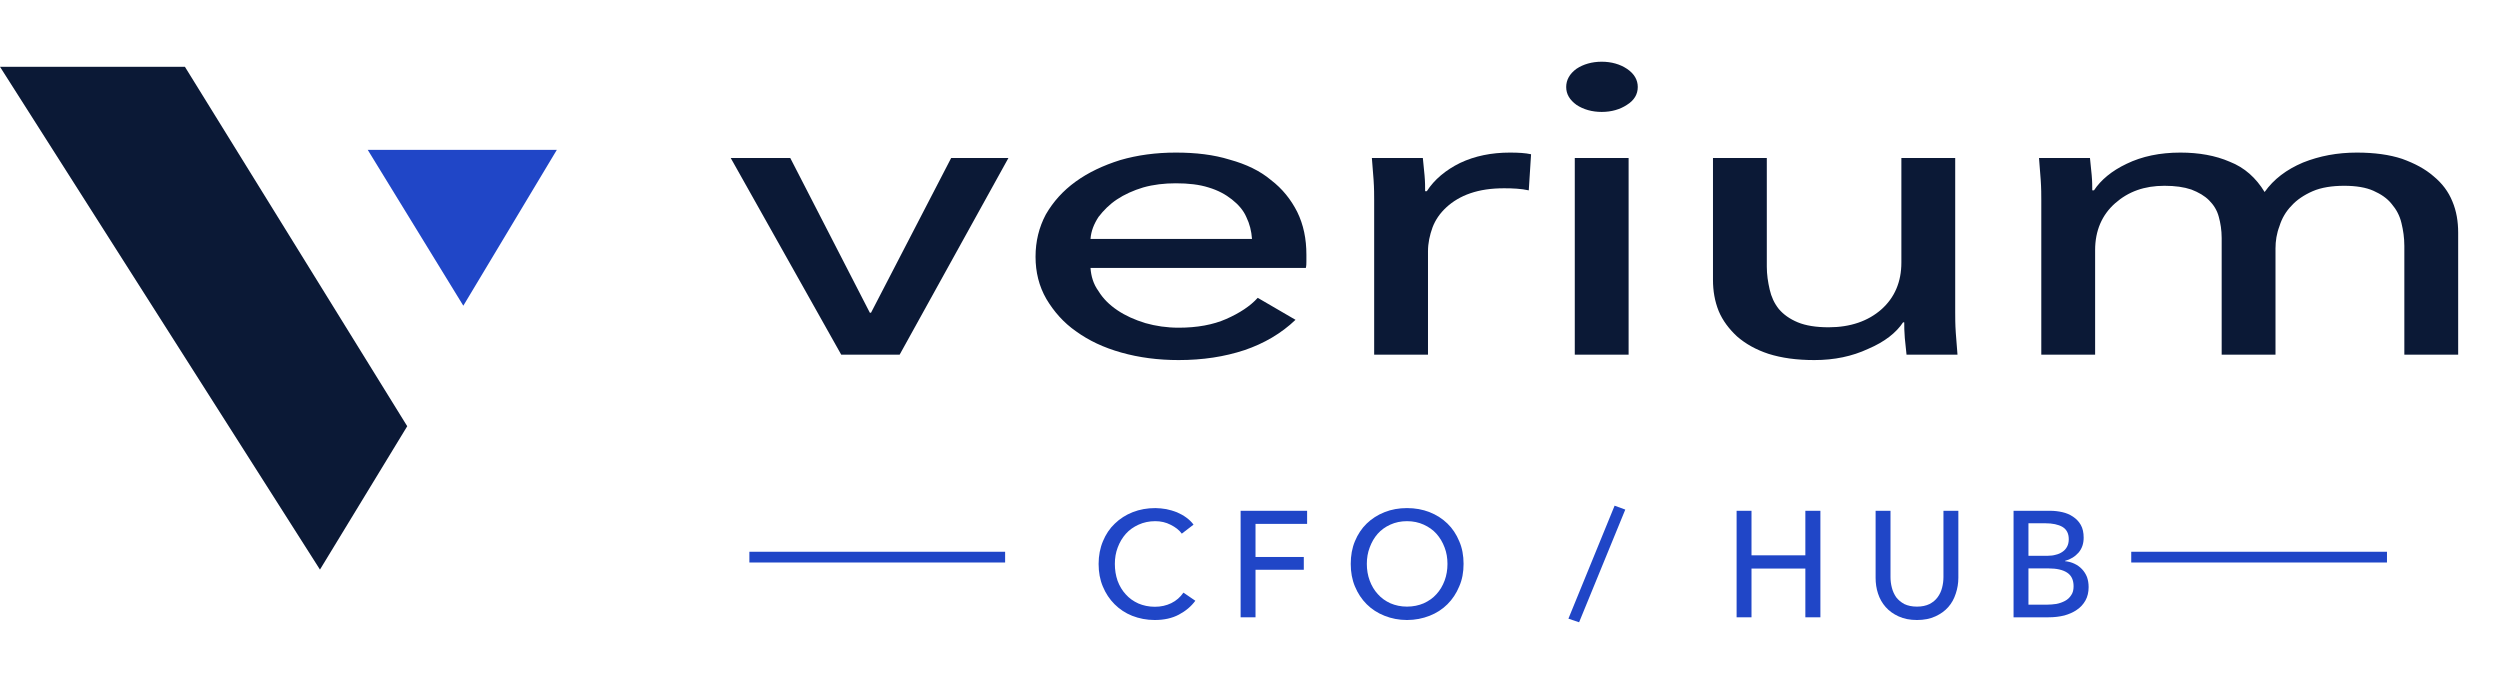
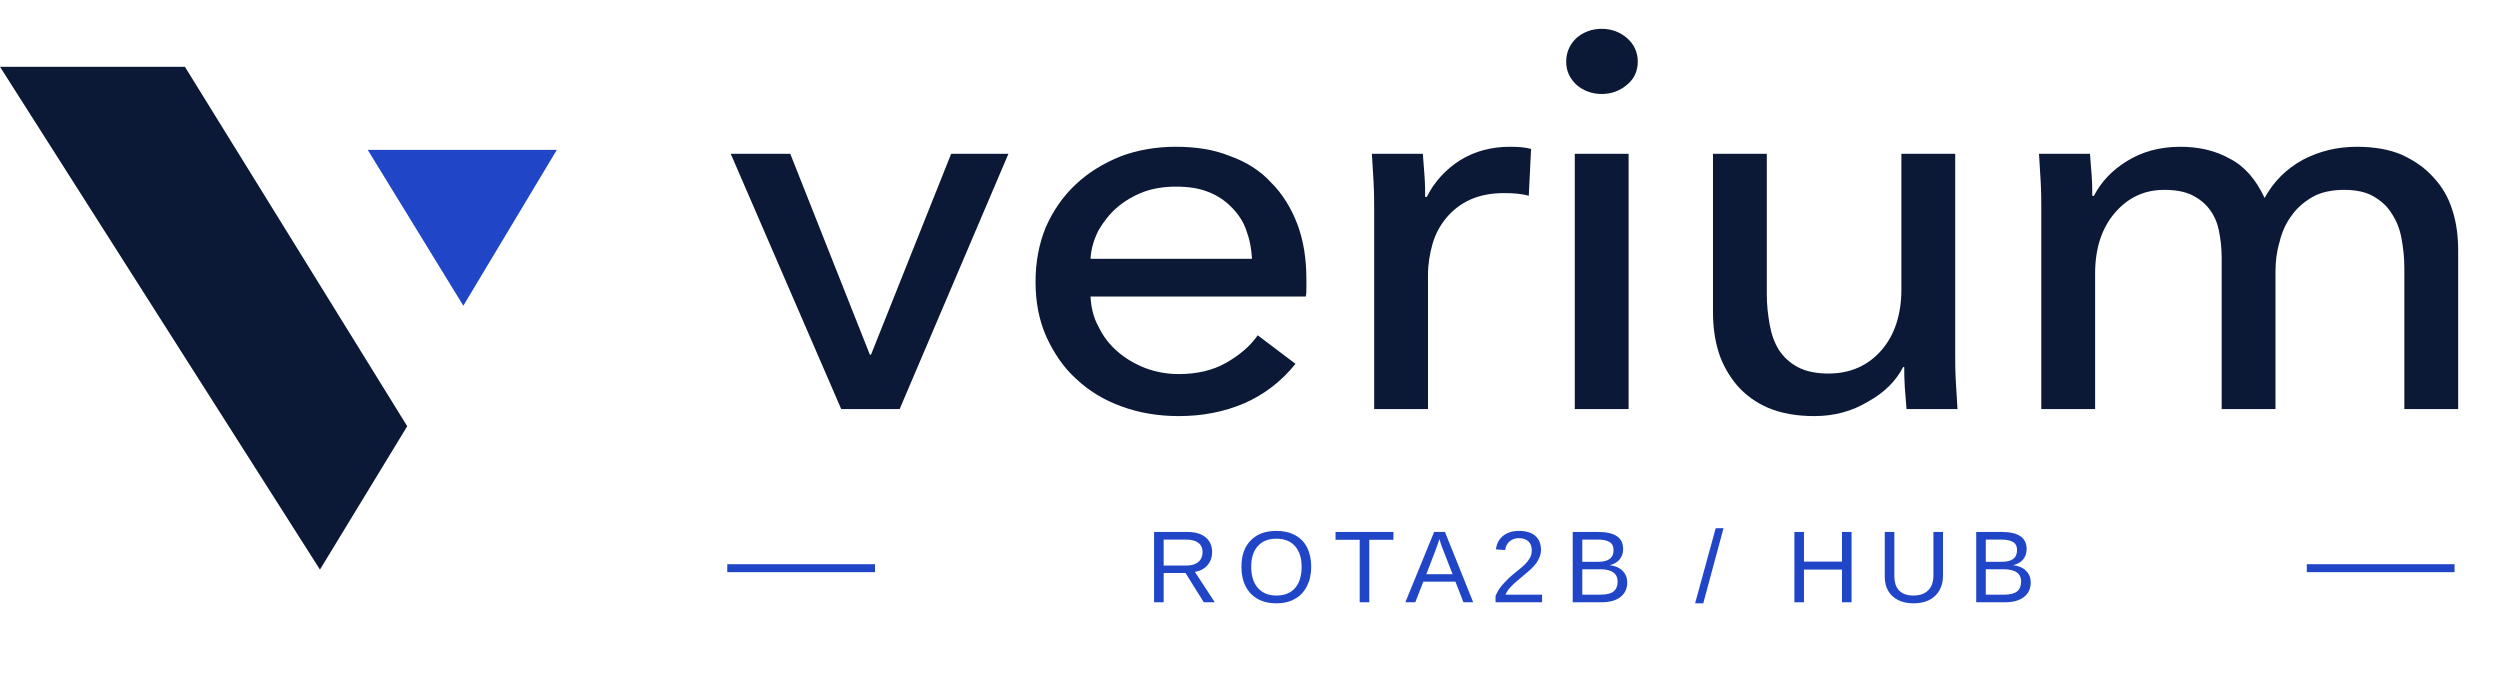
- <svg xmlns="http://www.w3.org/2000/svg" xmlns:xlink="http://www.w3.org/1999/xlink" viewBox="0 0 220 60" role="img" aria-label="Verium CFO / HUB">
+ <svg xmlns="http://www.w3.org/2000/svg" xmlns:xlink="http://www.w3.org/1999/xlink" viewBox="0 0 220 60" role="img" aria-label="Verium Rota2B / HUB">
  <defs>
    <g id="original">
      <defs>
        <path id="font_1_88" d="M.304 0H.202L.009 .474H.113L.252 .101H.254L.394 .474H.494L.304 0Z" />
        <path id="font_1_71" d="M.428 .279C.427 .298 .424 .315 .418 .332 .413 .348 .404 .362 .393 .374 .382 .386 .369 .396 .352 .403 .336 .41 .317 .413 .295 .413 .275 .413 .256 .41 .238 .403 .221 .396 .205 .386 .192 .374 .179 .362 .169 .348 .16 .332 .152 .315 .147 .298 .146 .279H.428M.523 .241C.523 .236 .523 .23 .523 .225 .523 .22 .523 .214 .522 .209H.146C.147 .189 .151 .17 .16 .153 .168 .135 .179 .12 .193 .107 .207 .094 .223 .084 .242 .076 .26 .069 .279 .065 .3 .065 .332 .065 .36 .072 .383 .086 .406 .1 .425 .117 .438 .137L.504 .084C.479 .051 .449 .027 .415 .011 .38-.005 .342-.013 .3-.013 .264-.013 .231-.007 .2 .005 .169 .017 .143 .034 .121 .056 .099 .077 .082 .104 .069 .134 .056 .165 .05 .199 .05 .236 .05 .273 .056 .307 .068 .338 .081 .369 .098 .395 .12 .417 .142 .439 .168 .456 .198 .469 .228 .481 .26 .487 .295 .487 .33 .487 .361 .482 .389 .47 .418 .459 .442 .443 .461 .421 .481 .4 .496 .374 .507 .344 .518 .313 .523 .279 .523 .241Z" />
        <path id="font_1_84" d="M.081 .372C.081 .384 .081 .401 .08 .421 .079 .441 .078 .458 .077 .474H.166C.167 .462 .168 .448 .169 .432 .17 .417 .17 .404 .17 .394H.173C.186 .422 .206 .445 .231 .462 .257 .479 .286 .487 .318 .487 .333 .487 .345 .486 .355 .483L.351 .396C.338 .4 .323 .401 .308 .401 .285 .401 .266 .397 .249 .389 .232 .381 .218 .369 .207 .355 .196 .341 .188 .325 .183 .307 .178 .288 .175 .269 .175 .249V0H.081V.372Z" />
        <path id="font_1_75" d="M.176 0H.082V.474H.176V0M.192 .645C.192 .628 .186 .613 .173 .602 .161 .591 .146 .585 .129 .585 .112 .585 .097 .591 .085 .602 .073 .614 .067 .628 .067 .645 .067 .662 .073 .677 .085 .689 .097 .7 .112 .706 .129 .706 .146 .706 .161 .7 .173 .689 .186 .677 .192 .662 .192 .645Z" />
        <path id="font_1_87" d="M.415 0C.414 .012 .413 .026 .412 .04 .411 .056 .411 .068 .411 .078H.409C.397 .053 .377 .031 .348 .014 .32-.004 .289-.013 .254-.013 .223-.013 .197-.008 .174 .002 .152 .012 .134 .026 .119 .044 .105 .062 .094 .082 .087 .105 .08 .129 .077 .154 .077 .18V.474H.171V.212C.171 .193 .173 .175 .176 .157 .179 .139 .184 .124 .192 .11 .2 .097 .211 .086 .225 .078 .239 .07 .257 .066 .279 .066 .317 .066 .348 .081 .371 .109 .394 .137 .406 .175 .406 .222V.474H.5V.102C.5 .09 .5 .073 .501 .053 .502 .033 .503 .015 .504 0H.415Z" />
        <path id="font_1_79" d="M.173 .396C.185 .421 .204 .443 .23 .46 .257 .478 .288 .487 .324 .487 .356 .487 .385 .48 .41 .465 .436 .451 .456 .426 .471 .392 .487 .423 .509 .446 .538 .463 .567 .479 .598 .487 .632 .487 .663 .487 .689 .482 .711 .472 .733 .461 .751 .448 .766 .43 .781 .413 .792 .393 .799 .369 .806 .346 .809 .321 .809 .294V0H.715V.262C.715 .282 .713 .3 .71 .317 .707 .335 .701 .35 .693 .363 .685 .377 .674 .387 .661 .395 .648 .403 .631 .407 .61 .407 .589 .407 .57 .403 .555 .394 .54 .385 .527 .373 .518 .359 .508 .345 .501 .328 .497 .31 .492 .292 .49 .274 .49 .256V0H.396V.281C.396 .3 .394 .317 .391 .332 .388 .348 .382 .361 .374 .372 .366 .383 .356 .391 .343 .398 .33 .404 .315 .407 .296 .407 .261 .407 .233 .393 .21 .365 .187 .337 .175 .299 .175 .252V0H.081V.372C.081 .384 .081 .401 .08 .421 .079 .441 .078 .458 .077 .474H.166C.167 .462 .168 .448 .169 .433 .17 .418 .17 .406 .17 .396H.173Z" />
        <path id="font_1_37" d="M.693 .11C.665 .072 .629 .042 .584 .018 .539-.006 .486-.018 .423-.018 .369-.018 .319-.008 .273 .01 .228 .028 .189 .054 .156 .087 .123 .12 .097 .159 .078 .205 .059 .25 .05 .3 .05 .355 .05 .41 .06 .461 .079 .506 .098 .552 .124 .591 .158 .623 .191 .655 .231 .681 .277 .699 .323 .717 .373 .726 .427 .726 .451 .726 .475 .723 .5 .719 .525 .714 .548 .707 .571 .698 .594 .688 .614 .677 .633 .663 .652 .649 .668 .634 .681 .616L.603 .556C.586 .58 .561 .599 .529 .615 .498 .631 .464 .639 .427 .639 .386 .639 .349 .631 .316 .616 .283 .601 .254 .581 .231 .555 .208 .529 .19 .499 .177 .464 .164 .43 .158 .394 .158 .355 .158 .315 .164 .278 .176 .243 .189 .208 .207 .178 .23 .153 .253 .127 .281 .107 .314 .092 .347 .078 .383 .07 .424 .07 .464 .07 .5 .078 .533 .094 .566 .11 .593 .134 .614 .164L.693 .11Z" />
        <path id="font_1_40" d="M.185 0H.086V.708H.528V.621H.185V.401H.506V.316H.185V0Z" />
        <path id="font_1_49" d="M.8 .355C.8 .3 .791 .25 .771 .205 .752 .159 .726 .12 .693 .087 .66 .054 .62 .028 .574 .01 .528-.008 .478-.018 .424-.018 .37-.018 .32-.008 .275 .01 .229 .028 .189 .054 .156 .087 .123 .12 .097 .159 .078 .205 .059 .25 .05 .3 .05 .355 .05 .41 .059 .461 .078 .506 .097 .552 .123 .591 .156 .623 .189 .655 .229 .681 .275 .699 .32 .717 .37 .726 .424 .726 .478 .726 .528 .717 .574 .699 .62 .681 .66 .655 .693 .623 .726 .591 .752 .552 .771 .506 .791 .461 .8 .41 .8 .355M.693 .355C.693 .394 .687 .43 .674 .464 .661 .499 .643 .529 .62 .555 .597 .581 .568 .601 .535 .616 .502 .631 .465 .639 .424 .639 .383 .639 .346 .631 .313 .616 .28 .601 .252 .581 .229 .555 .206 .529 .189 .499 .176 .464 .163 .43 .157 .394 .157 .355 .157 .316 .163 .279 .176 .244 .189 .209 .207 .179 .23 .154 .253 .128 .281 .108 .314 .093 .347 .079 .383 .071 .424 .071 .465 .071 .502 .079 .535 .093 .568 .108 .597 .128 .62 .154 .643 .179 .661 .209 .674 .244 .687 .279 .693 .316 .693 .355Z" />
        <path id="font_1_2" d="" />
        <path id="font_1_17" d="M.069-.033-.002-.009 .305 .742 .376 .716 .069-.033Z" />
        <path id="font_1_42" d="M.086 .708H.185V.412H.543V.708H.643V0H.543V.324H.185V0H.086V.708Z" />
        <path id="font_1_55" d="M.356-.018C.309-.018 .269-.01 .234 .006 .199 .022 .171 .042 .148 .068 .125 .094 .108 .124 .097 .158 .086 .191 .081 .226 .081 .262V.708H.18V.268C.18 .244 .183 .22 .189 .197 .195 .173 .205 .152 .218 .133 .232 .115 .25 .1 .272 .088 .295 .077 .323 .071 .356 .071 .389 .071 .416 .077 .439 .088 .462 .1 .48 .115 .493 .133 .507 .152 .517 .173 .523 .197 .529 .22 .532 .244 .532 .268V.708H.631V.262C.631 .226 .625 .191 .614 .158 .603 .124 .587 .094 .564 .068 .541 .042 .513 .022 .478 .006 .443-.01 .403-.018 .356-.018Z" />
        <path id="font_1_36" d="M.086 .708H.33C.357 .708 .383 .705 .41 .699 .437 .693 .46 .683 .481 .669 .502 .655 .52 .637 .533 .614 .546 .591 .552 .563 .552 .529 .552 .49 .541 .457 .518 .43 .495 .404 .465 .385 .428 .375V.373C.451 .371 .472 .365 .491 .356 .51 .347 .527 .335 .541 .32 .555 .305 .566 .288 .574 .268 .581 .248 .585 .226 .585 .201 .585 .167 .578 .137 .564 .112 .55 .087 .531 .066 .507 .05 .483 .033 .455 .021 .423 .012 .39 .004 .356 0 .319 0H.086V.708M.185 .409H.314C.333 .409 .35 .411 .367 .416 .385 .42 .399 .427 .412 .436 .425 .445 .435 .456 .442 .47 .449 .483 .453 .5 .453 .519 .453 .557 .439 .584 .411 .601 .383 .617 .345 .625 .298 .625H.185V.409M.185 .084H.309C.33 .084 .35 .086 .371 .089 .392 .093 .411 .1 .428 .109 .445 .118 .459 .131 .469 .147 .48 .162 .485 .182 .485 .206 .485 .248 .471 .278 .442 .297 .413 .316 .372 .325 .318 .325H.185V.084Z" />
      </defs>
      <path d="M365 137H454L561 310 519 379Z" fill="#0b1936" fill-rule="evenodd" />
      <path d="M542 177H633L588 252Z" fill="#2046c7" fill-rule="evenodd" />
      <use data-text="v" xlink:href="#font_1_88" transform="matrix(218.04,0,0,-158,153,580)" fill="#0b1936" />
      <use data-text="e" xlink:href="#font_1_71" transform="matrix(218.04,0,0,-158,260.1322,580)" fill="#0b1936" />
      <use data-text="r" xlink:href="#font_1_84" transform="matrix(218.04,0,0,-158,382.3091,580)" fill="#0b1936" />
      <use data-text="i" xlink:href="#font_1_75" transform="matrix(218.04,0,0,-158,458.4796,580)" fill="#0b1936" />
      <use data-text="u" xlink:href="#font_1_87" transform="matrix(218.04,0,0,-158,512.1919,580)" fill="#0b1936" />
      <use data-text="m" xlink:href="#font_1_79" transform="matrix(218.04,0,0,-158,636.3312,580)" fill="#0b1936" />
      <path stroke-width="5" stroke-linecap="butt" stroke-miterlimit="10" stroke-linejoin="miter" fill="none" stroke="#2046c7" d="M122 680H241" />
      <path stroke-width="5" stroke-linecap="butt" stroke-miterlimit="10" stroke-linejoin="miter" fill="none" stroke="#2046c7" d="M765 680H884" />
      <use data-text="C" xlink:href="#font_1_37" transform="matrix(70,0,0,-70,281,708)" fill="#2046c7" />
      <use data-text="F" xlink:href="#font_1_40" transform="matrix(70,0,0,-70,344.56,708)" fill="#2046c7" />
      <use data-text="O" xlink:href="#font_1_49" transform="matrix(70,0,0,-70,398.32,708)" fill="#2046c7" />
      <use data-text=" " xlink:href="#font_1_2" transform="matrix(70,0,0,-70,471.75,708)" fill="#2046c7" />
      <use data-text="/" xlink:href="#font_1_17" transform="matrix(70,0,0,-70,503.25,708)" fill="#2046c7" />
      <use data-text=" " xlink:href="#font_1_2" transform="matrix(70,0,0,-70,543.85,708)" fill="#2046c7" />
      <use data-text="H" xlink:href="#font_1_42" transform="matrix(70,0,0,-70,575.35,708)" fill="#2046c7" />
      <use data-text="U" xlink:href="#font_1_55" transform="matrix(70,0,0,-70,640.38,708)" fill="#2046c7" />
      <use data-text="B" xlink:href="#font_1_36" transform="matrix(70,0,0,-70,704.2201,708)" fill="#2046c7" />
    </g>
  </defs>
  <svg x="0" y="5" width="49" height="46" viewBox="365 137 268 242">
    <use href="#original" />
  </svg>
-   <svg x="62" y="2" width="156" height="33" viewBox="145 460 675 130">
+   <svg x="62" y="0" width="156" height="39" viewBox="145 460 675 130" preserveAspectRatio="none">
    <use href="#original" />
  </svg>
-   <svg x="65" y="43" width="146" height="13" viewBox="117 650 772 65">
-     <use href="#original" />
-   </svg>
+   <g fill="#2046c7">
+     <path d="M64 50h13m126 0h13" stroke="#2046c7" stroke-width=".7" />
+     <text x="140" y="53" text-anchor="middle" font-family="Arial, sans-serif" font-size="9" letter-spacing="1.5">ROTA2B / HUB</text>
+   </g>
</svg>
